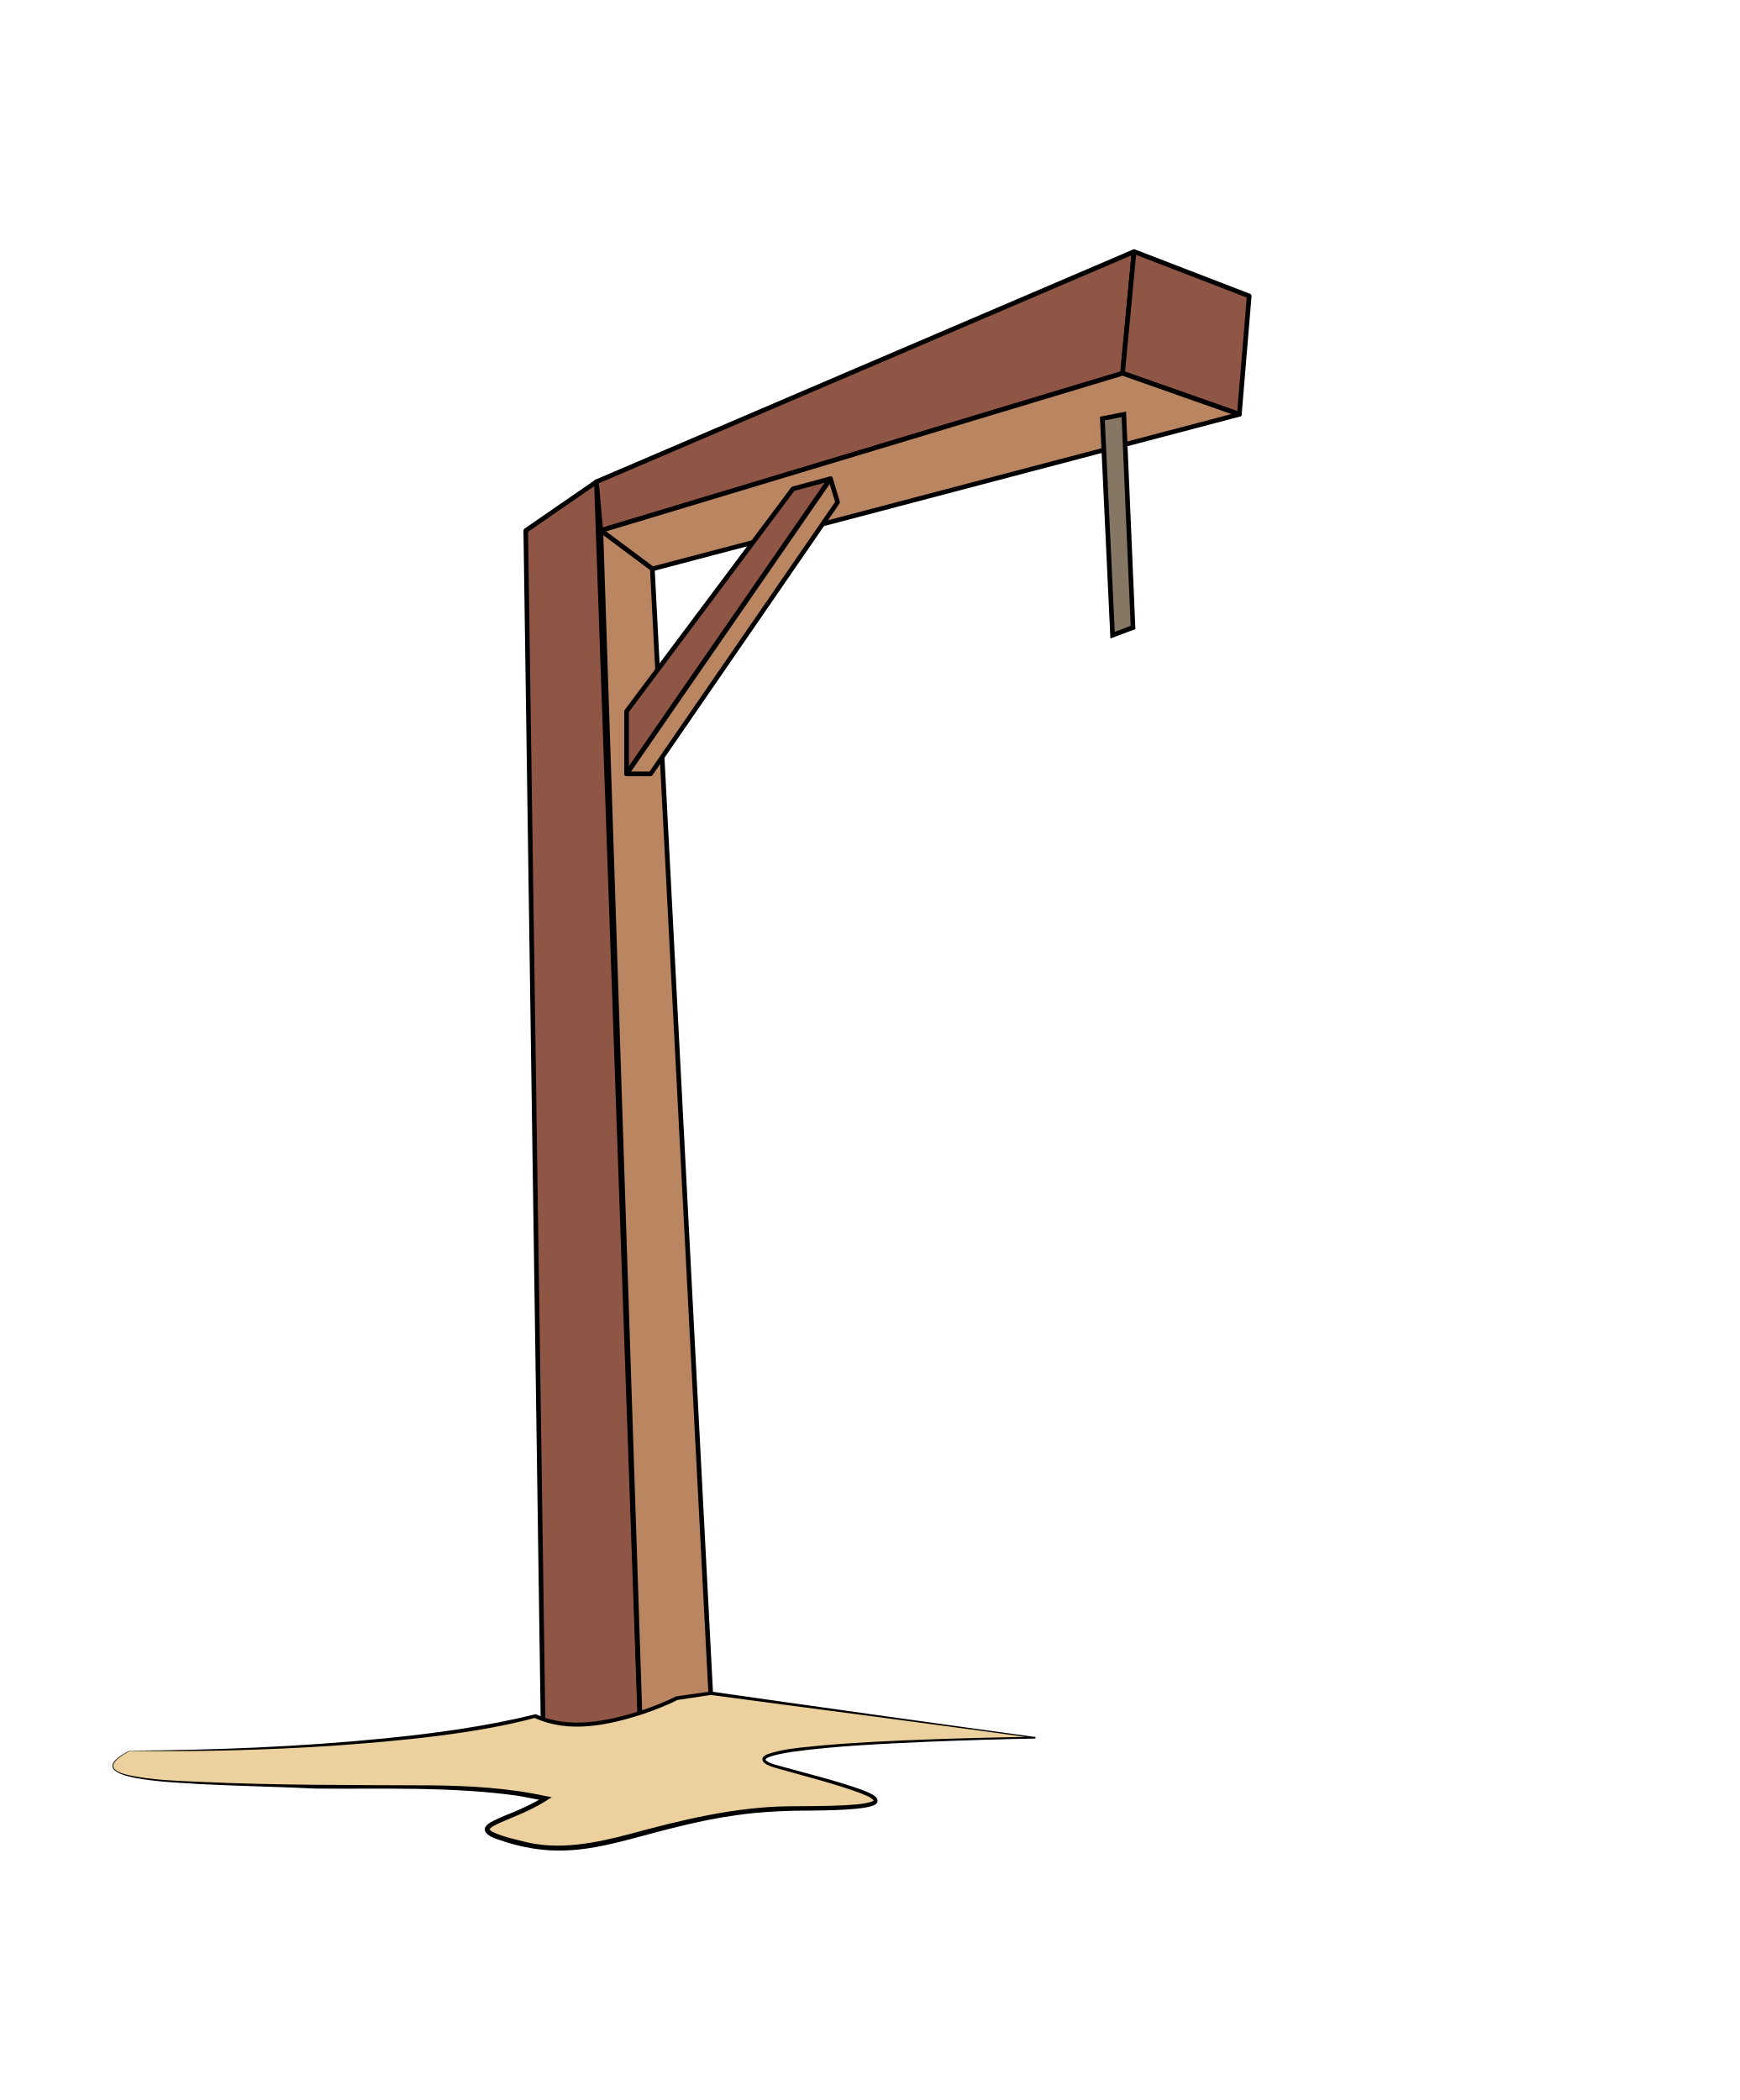
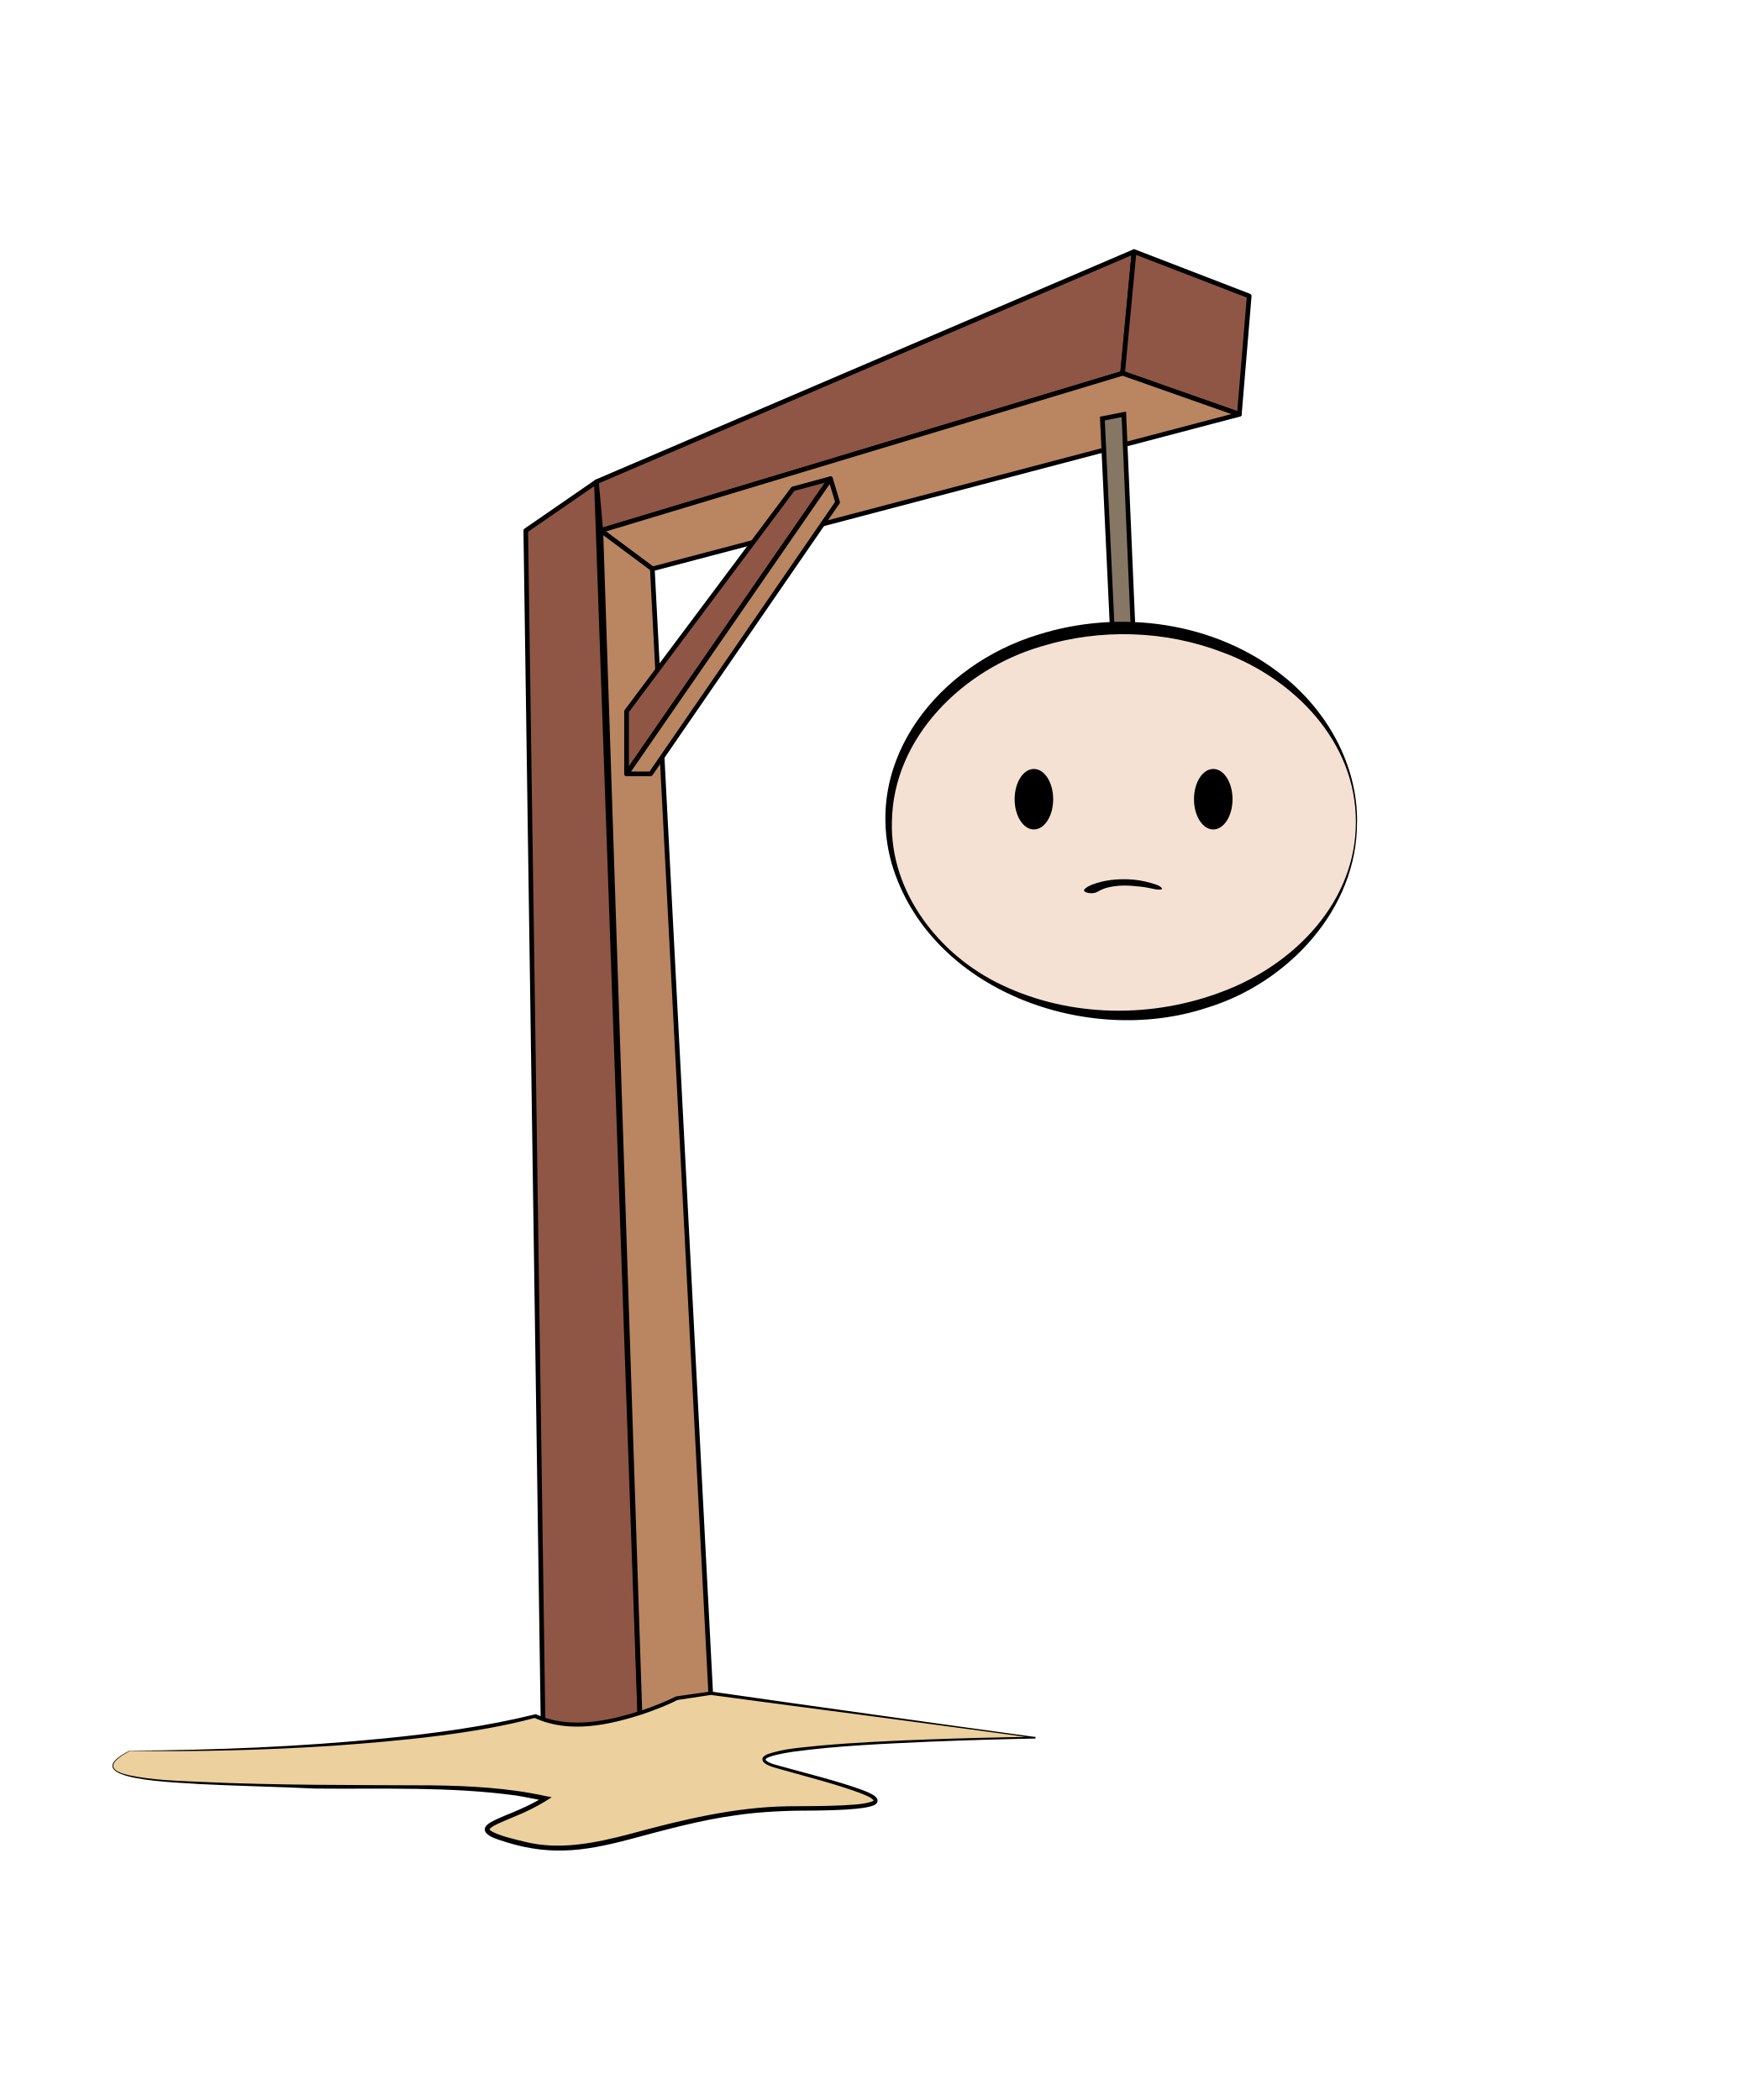
<svg xmlns="http://www.w3.org/2000/svg" viewBox="0 0 264.53 319.36">
  <g id="Capa_1">
    <g>
      <g>
        <g>
          <polygon points="90.69 73.27 91.35 80.69 170.68 56.77 172.43 38.27 90.69 73.27" style="fill:#8f5645;" />
          <path d="M91.35,81.04c-.07,0-.14-.02-.2-.06-.09-.06-.14-.16-.15-.26l-.67-7.42c-.01-.15,.07-.3,.21-.36l81.75-35c.11-.05,.25-.03,.35,.04,.1,.07,.16,.2,.14,.32l-1.75,18.5c-.01,.14-.11,.26-.25,.31l-79.33,23.92s-.07,.02-.1,.02Zm-.29-7.55l.6,6.73,78.69-23.72,1.67-17.67-80.96,34.66Z" />
        </g>
        <g>
          <polygon points="172.43 38.27 189.93 45.02 188.43 63.02 170.68 56.77 172.43 38.27" style="fill:#8f5645;" />
          <path d="M188.43,63.37s-.08,0-.12-.02l-17.75-6.25c-.15-.05-.25-.21-.23-.37l1.75-18.5c.01-.11,.07-.21,.17-.27,.09-.06,.21-.07,.31-.03l17.5,6.75c.15,.06,.24,.2,.23,.36l-1.5,18c0,.11-.07,.21-.16,.27-.06,.04-.13,.06-.19,.06Zm-17.37-6.85l17.06,6.01,1.44-17.28-16.82-6.49-1.68,17.76Z" />
        </g>
        <g>
          <polygon points="188.43 63.02 99.19 86.52 91.35 80.69 170.68 56.77 188.43 63.02" style="fill:#ba8561;" />
          <path d="M99.19,86.87c-.08,0-.15-.02-.21-.07l-7.83-5.83c-.11-.08-.16-.21-.14-.35,.02-.13,.12-.24,.25-.28l79.33-23.92c.07-.02,.15-.02,.22,0l17.75,6.25c.15,.05,.24,.19,.24,.35s-.11,.29-.26,.33l-89.25,23.5s-.06,.01-.09,.01Zm-7.06-6.05l7.13,5.31,87.97-23.16-16.55-5.83-78.55,23.68Z" />
        </g>
      </g>
      <g>
        <polygon points="79.94 80.69 90.69 73.27 97.56 268.76 82.56 261.63 79.94 80.69" style="fill:#8f5645;" />
        <path d="M97.56,269.11c-.05,0-.1-.01-.15-.03l-15-7.12c-.12-.06-.2-.18-.2-.31l-2.62-180.95c0-.12,.06-.23,.15-.3l10.75-7.42c.11-.07,.24-.08,.36-.02,.12,.06,.19,.17,.19,.3l6.87,195.49c0,.12-.06,.24-.16,.31-.06,.04-.13,.06-.19,.06Zm-14.65-7.7l14.27,6.78-6.83-194.26-10.06,6.94,2.62,180.54Z" />
      </g>
      <g>
        <polygon points="97.56 268.76 108.06 257.51 99.19 86.52 91.35 80.69 97.56 268.76" style="fill:#ba8561;" />
        <path d="M97.56,269.11s-.08,0-.12-.02c-.13-.05-.22-.18-.23-.32l-6.21-188.07c0-.14,.07-.26,.19-.33,.12-.06,.27-.05,.38,.03l7.83,5.83c.08,.06,.14,.16,.14,.27l8.87,170.99c0,.1-.03,.19-.09,.26l-10.5,11.25c-.07,.07-.16,.11-.26,.11Zm-5.83-187.71l6.16,186.48,9.81-10.51-8.86-170.68-7.11-5.29Z" />
      </g>
      <g>
        <path d="M19.69,266.26s39,.5,61.75-5.25c8.23,4,21.5-2.75,21.5-2.75l5.12-.75,49.37,6.75s-52.75,.75-39,4.5c13.75,3.75,23.25,6.25,3.25,6.25s-30,8.25-41.75,5.5-3.25-3,3-7c-5.5-1-7.25-2-34.75-1.75-17-.75-38.5-.25-28.5-5.5Z" style="fill:#ecd09d;" />
        <path d="M19.68,266.23c12.94-.07,25.87-.58,38.75-1.86,7.65-.76,15.48-1.82,22.93-3.66,0,0,.11-.03,.11-.03,0,0,.1,.05,.1,.05,5.1,2.29,10.99,1,16.1-.65,1.76-.6,3.51-1.29,5.17-2.11,0,0,.04,0,.04,0l5.13-.73s.04,0,.04,0h.04c14.19,2.04,35.32,5,49.35,6.92,0,0-.01,.23-.01,.23-5.45,.1-10.9,.27-16.35,.49-6.8,.32-13.62,.59-20.37,1.5-.53,.08-4.44,.64-4.31,1.28,.66,.61,1.8,.77,2.68,1.04,3.81,1.06,8.08,2.1,11.8,3.43,.83,.35,3.14,1.04,2.41,2.11-.33,.34-.69,.39-1.08,.51-.69,.17-1.38,.25-2.06,.32-2.05,.2-4.1,.24-6.15,.27-3.97-.01-8.28,.14-12.19,.73-5.4,.74-10.64,2.2-15.9,3.6-7.46,1.99-12.82,2.66-20.29,.04-1.22-.4-2.92-1.34-1.16-2.5,1.5-.87,3.17-1.39,4.71-2.11,1.23-.55,2.44-1.15,3.57-1.87l.13,.65c-1.45-.26-2.87-.58-4.3-.81-10.12-1.4-20.39-.97-30.59-1.07-5.84-.28-11.68-.39-17.52-.68-2.91-.26-19.7-.52-10.78-5.08h0Zm.02,.07c-2.35,1.27-4.1,2.77-.1,3.67,3.57,.75,7.24,.84,10.88,1.01,11.68,.54,23.35,.47,35.05,.53,5.85,.07,11.75,.38,17.47,1.64,0,0,.89,.16,.89,.16-1.39,.93-2.9,1.75-4.42,2.42-1.25,.56-2.54,1.05-3.75,1.61-.42,.21-.87,.4-1.19,.72-.08,.09-.1,.15-.09,.14,0,.01,.06,.11,.16,.19,.1,.08,.23,.16,.37,.23,1.5,.71,3.16,1.05,4.79,1.46,5.3,1.34,10.76,.2,15.96-1.16,7.9-2.15,15.95-4.12,24.18-4.23,2.33-.02,5.86-.01,8.17-.14,1.51-.1,3.04-.11,4.45-.56,.14-.05,.27-.13,.32-.18,0-.02,.01,0,0,0,0,0,0,0,0-.02-.54-.59-1.4-.82-2.16-1.15-3.65-1.34-7.95-2.43-11.73-3.5-.69-.24-3.13-.66-3.03-1.67,.08-.36,.42-.52,.69-.66,2.61-.94,5.39-1.04,8.12-1.35,5.44-.48,10.89-.73,16.34-.93,5.45-.2,10.9-.33,16.36-.41,0,0-.01,.23-.01,.23-7.05-1.01-17.51-2.35-24.69-3.33,0,.02-24.95-3.29-24.63-3.26,0,0-5.12,.77-5.12,.77-1.22,.67-3.47,1.53-5.11,2.1-5.26,1.72-11.3,3.05-16.57,.63-8.95,2.41-20.58,3.51-30.57,4.22-10.29,.68-20.74,.93-31.04,.79h0Z" />
      </g>
      <g>
        <g>
          <polygon points="120.58 74.34 95.27 108.18 95.27 117.68 126.27 72.81 120.58 74.34" style="fill:#8f5645;" />
          <path d="M95.27,118.04s-.07,0-.11-.02c-.15-.05-.25-.18-.25-.34v-9.5c0-.08,.02-.15,.07-.21l25.31-33.84c.05-.06,.11-.11,.19-.13l5.69-1.54c.14-.04,.3,.02,.38,.14,.09,.12,.09,.28,0,.41l-31,44.88c-.07,.1-.18,.15-.29,.15Zm.35-9.74v8.25l29.8-43.15-4.64,1.25-25.17,33.65Z" />
        </g>
        <g>
          <polygon points="126.27 72.81 127.35 76.39 98.94 117.68 95.27 117.68 126.27 72.81" style="fill:#ba8561;" />
          <path d="M98.94,118.04h-3.67c-.13,0-.25-.07-.31-.19-.06-.12-.05-.26,.02-.37l31-44.88c.08-.11,.21-.17,.35-.15,.13,.02,.24,.12,.28,.25l1.08,3.58c.03,.1,.01,.21-.05,.3l-28.42,41.29c-.07,.1-.18,.15-.29,.15Zm-2.99-.71h2.81l28.21-41-.82-2.72-30.2,43.72Z" />
        </g>
      </g>
    </g>
  </g>
  <g id="Capa_3">
    <g>
      <polyline points="167.61 63.66 170.88 63.02 172.28 95.43 169.16 96.6 167.61 63.66" style="fill:#867664;" />
      <path d="M168.83,97.1l-1.59-33.73,3.97-.78,1.42,33.08-3.81,1.43Zm-.85-33.16l1.51,32.15,2.42-.91-1.37-31.75-2.56,.5Z" />
    </g>
  </g>
+   <g id="Capa_4">
+     <g>
+       <ellipse cx="170.68" cy="124.96" rx="35.56" ry="29.46" style="fill:#f4e1d3;" />
+       <path d="M206.33,124.96c.09,13.29-10.52,24.55-22.81,28.29-18.18,6.02-42.17-2.55-47.93-21.87-4.52-16.01,7.35-30.31,22.22-34.85,12.39-3.94,26.92-2.01,37.18,6.19,6.76,5.33,11.41,13.55,11.35,22.24h0Zm-.18,0c.01-12.13-9.32-21.68-20.16-25.72-8.76-3.39-18.66-3.69-27.63-.95-11.85,3.44-22.57,13.78-22.75,26.67-.3,10.76,7.23,20.38,16.71,24.83,10.45,4.99,22.96,5.1,33.69,.95,10.83-4.09,20.18-13.63,20.14-25.77h0Z" />
+     </g>
+     <path d="M164.92,135.19c-.5,.52,1.06,.87,1.84,.48,.54-.28,.96-.54,1.7-.71,.74-.18,1.56-.28,2.4-.29,.91,0,1.81,.08,2.68,.18,.47,.06,.93,.14,1.37,.23,.46,.1,.87,.21,1.4,.21,.2,0,.42-.07,.37-.17-.24-.5-1.55-.81-2.47-1.04-1.11-.28-2.4-.39-3.66-.37-1.06,.02-2.15,.15-3.08,.38-1.01,.25-2.08,.62-2.54,1.11Z" />
+   </g>
+   <g id="Capa_5">
+     <g>
+       <ellipse cx="157.2" cy="121.54" rx="2.93" ry="4.6" />
+       <ellipse cx="184.47" cy="121.54" rx="2.93" ry="4.6" />
+     </g>
+   </g>
</svg>
